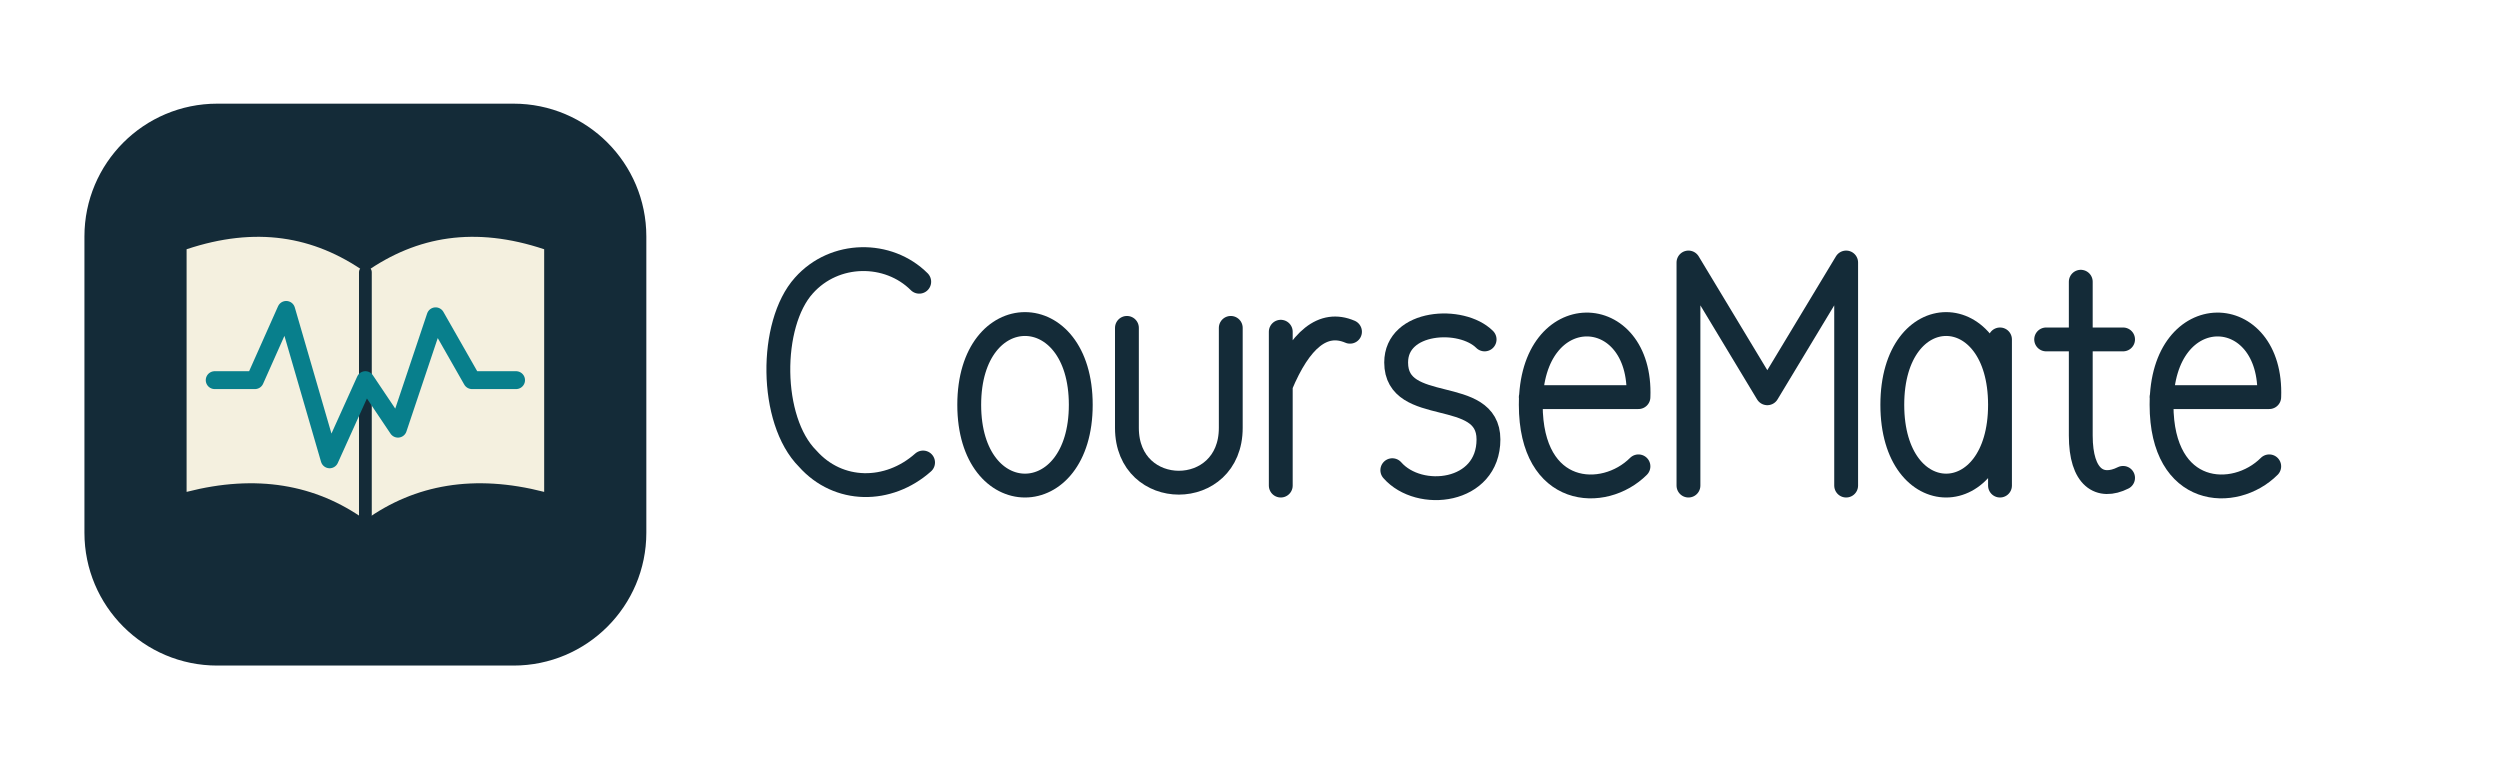
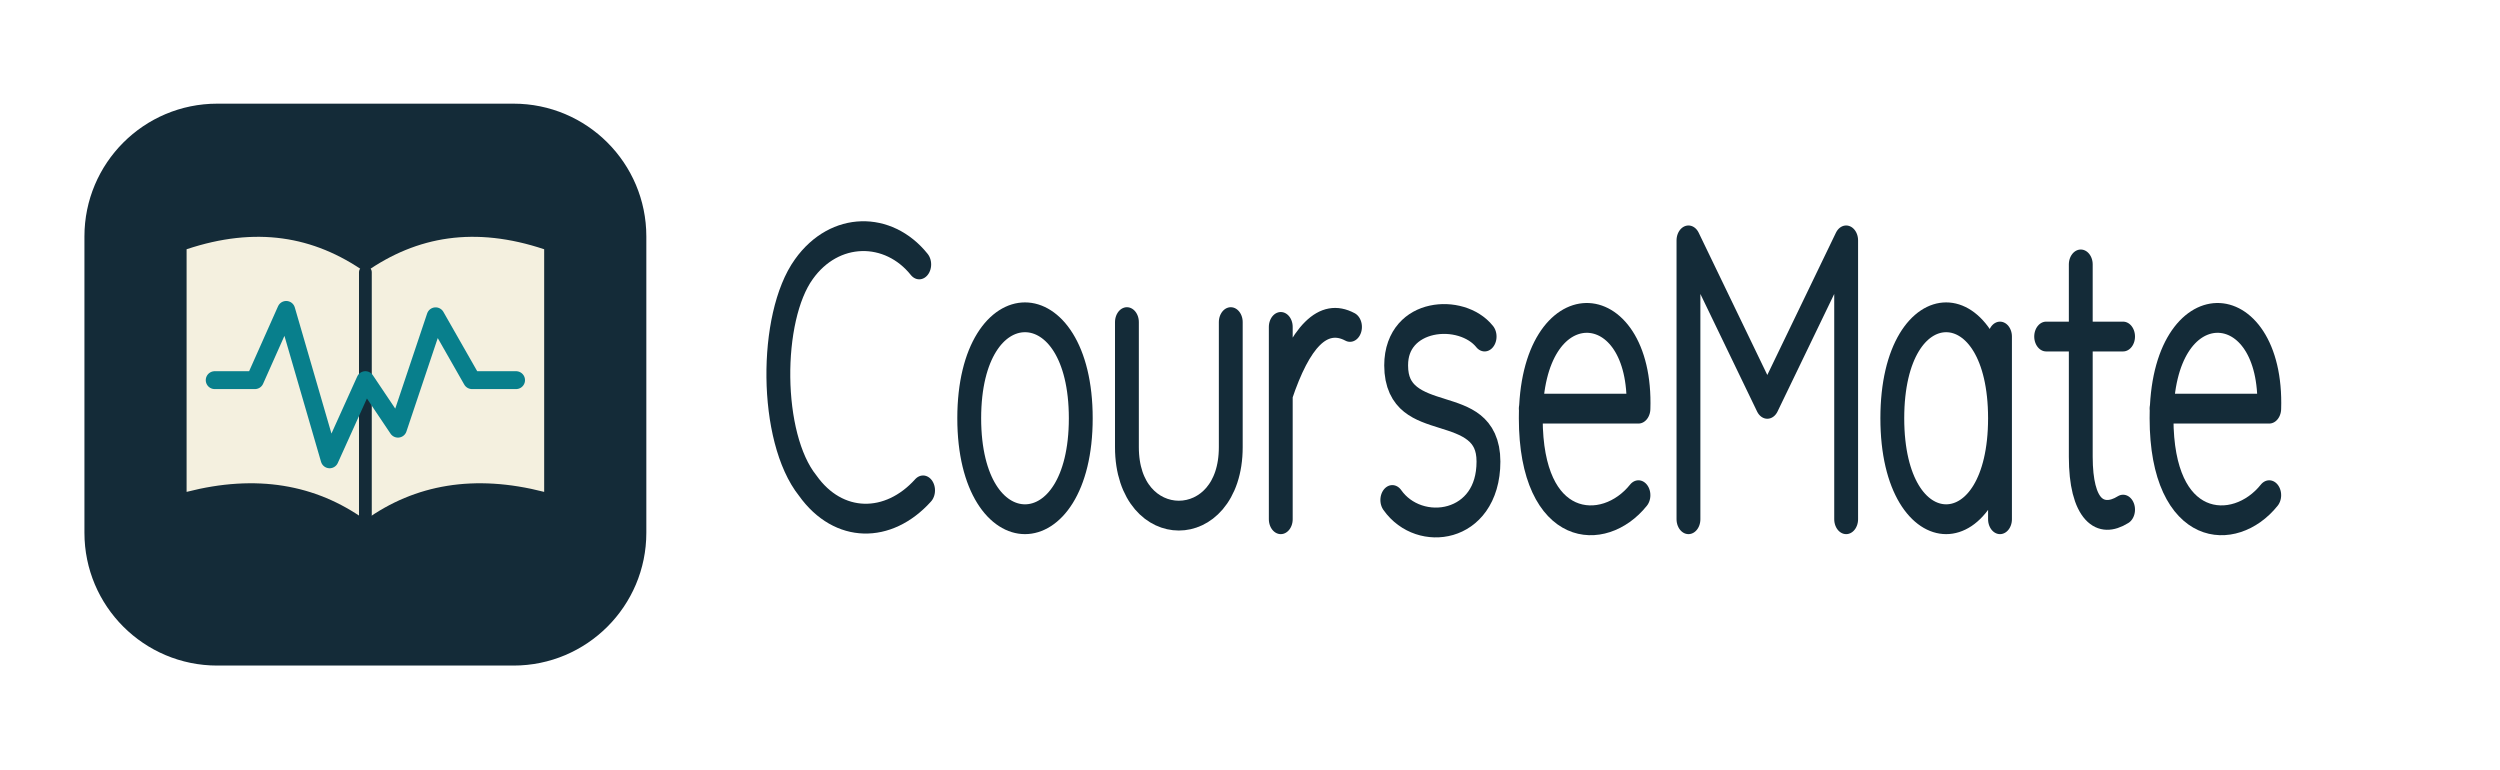
<svg xmlns="http://www.w3.org/2000/svg" width="520" height="160" viewBox="0 0 520 160">
  <svg x="8" y="12" width="136" height="136" viewBox="0 0 1024 1024">
    <rect x="72" y="72" width="880" height="880" rx="208" fill="#142b38" />
    <path d="M232 300c108-36 199-21 280 36 81-57 172-72 280-36v380c-109-28-202-12-280 44-78-56-171-72-280-44Z" fill="#f4f0df" />
    <path d="M512 336v388" fill="none" stroke="#142b38" stroke-width="20" stroke-linecap="round" />
    <path d="M276 505h63l49-110 68 234 56-124 51 76 59-176 57 100h69" fill="none" stroke="#087f8c" stroke-width="28" stroke-linecap="round" stroke-linejoin="round" />
  </svg>
-   <g transform="translate(160 53) scale(.8)" fill="none" stroke="#142b38" stroke-width="6.2" stroke-linecap="round" stroke-linejoin="round">
+   <g transform="translate(160 48) scale(.8 1)" fill="none" stroke="#142b38" stroke-width="6.2" stroke-linecap="round" stroke-linejoin="round">
    <path transform="translate(0 0)" d="M39 7C31-1 17-1 9 8C0 18 0 43 10 53C18 62 31 62 40 54" />
    <path transform="translate(49 0)" d="M3 39C3 11 32 11 32 39C32 67 3 67 3 39Z" />
    <path transform="translate(89 0)" d="M4 19V45C4 64 31 64 31 45V19" />
    <path transform="translate(129 0)" d="M4 60V20M4 34C9 22 15 17 22 20" />
    <path transform="translate(159 0)" d="M27 22C21 16 4 17 4 28C4 42 28 34 28 48C28 62 10 64 3 56" />
    <path transform="translate(195 0)" d="M3 37H31C32 12 3 11 3 39C3 63 22 64 31 55" />
    <path transform="translate(235 0)" d="M4 60V2L24.5 36L45 2V60" />
    <path transform="translate(289 0)" d="M31 60V22M31 39C31 11 3 11 3 39C3 67 31 67 31 39Z" />
    <path transform="translate(329 0)" d="M12 7V47C12 58 17 61 23 58M3 22H23" />
    <path transform="translate(359 0)" d="M3 37H31C32 12 3 11 3 39C3 63 22 64 31 55" />
  </g>
</svg>
